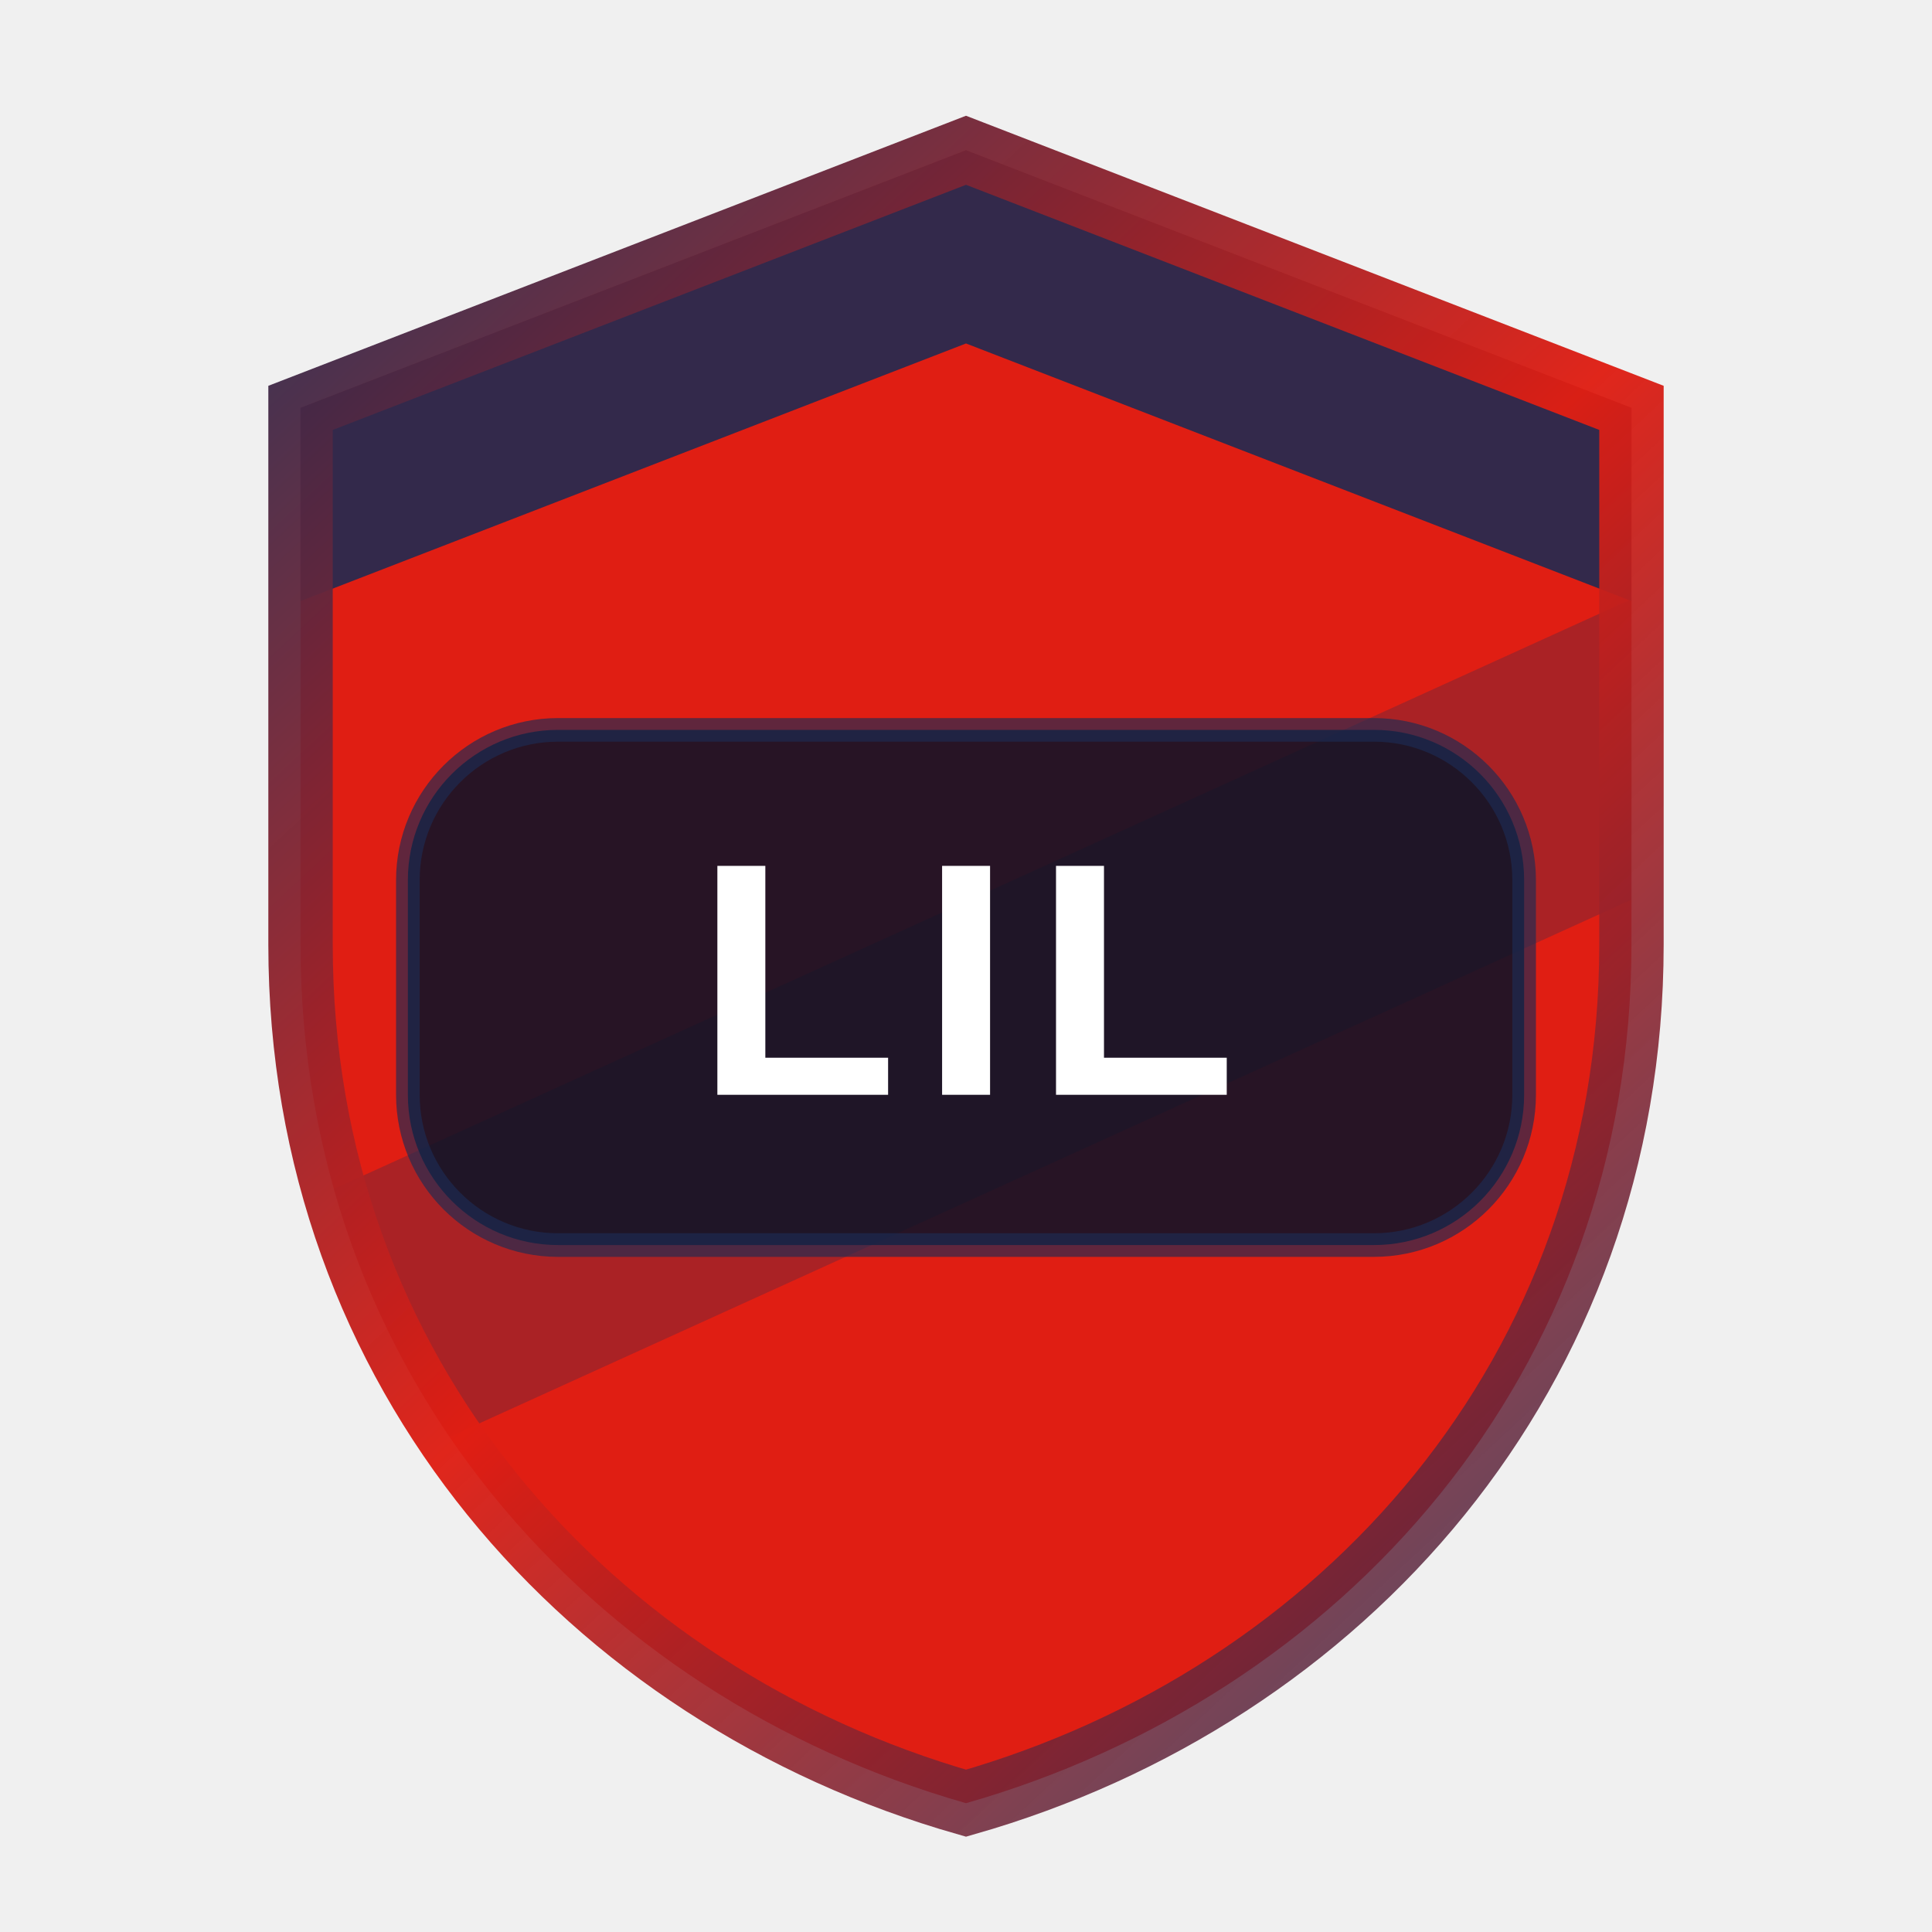
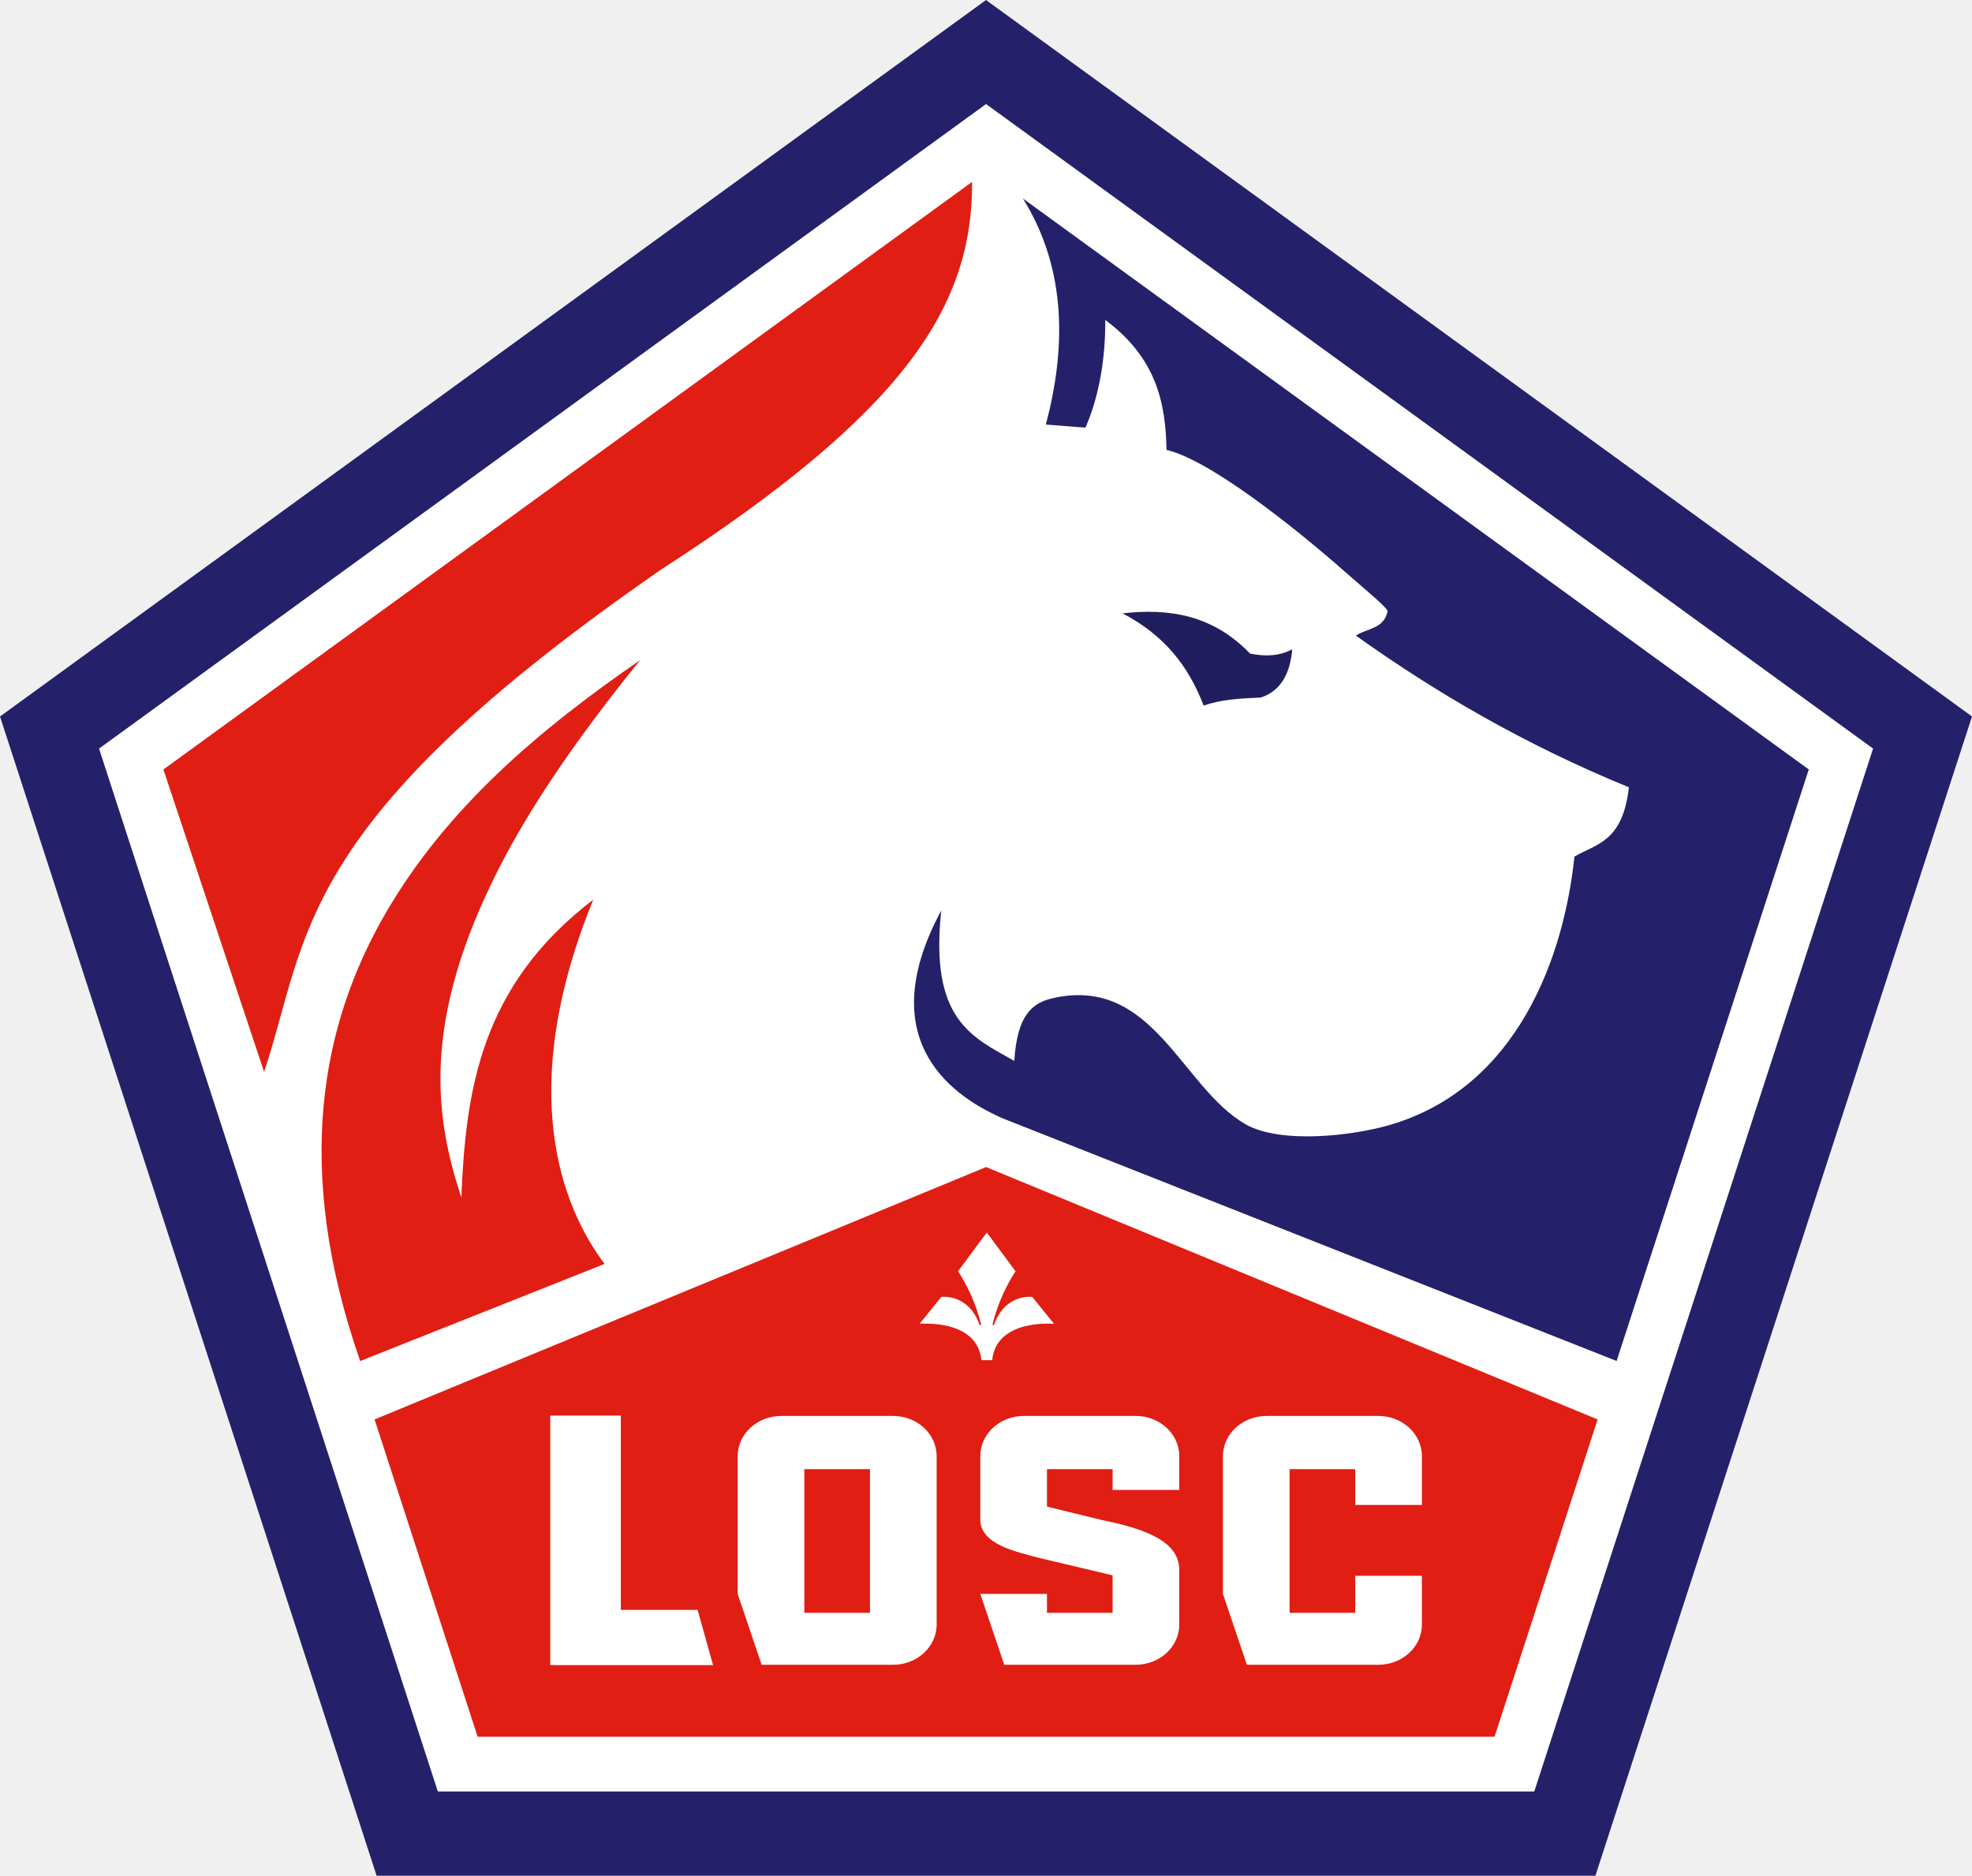
- <svg xmlns="http://www.w3.org/2000/svg" viewBox="0 0 180 180" fill="none">
-   <defs>
-     <linearGradient id="g_LIL" x1="20" y1="15" x2="160" y2="165" gradientUnits="userSpaceOnUse">
-       <stop offset="0%" stop-color="#1D2B53" stop-opacity="0.95" />
-       <stop offset="50%" stop-color="#E01E13" stop-opacity="0.96" />
-       <stop offset="100%" stop-color="#1D2B53" stop-opacity="0.80" />
-     </linearGradient>
-     <clipPath id="c_LIL">
-       <path d="M90 14L152 38V88C152 128 125 158 90 168C55 158 28 128 28 88V38Z" />
-     </clipPath>
-   </defs>
-   <g clip-path="url(#c_LIL)">
-     <rect x="24" y="10" width="132" height="162" fill="#E01E13" />
-     <path d="M24 114L156 54V82L24 142Z" fill="#1D2B53" fill-opacity="0.28" />
-     <path d="M90 14L152 38V56L90 32L28 56V38Z" fill="#1D2B53" fill-opacity="0.88" />
+ <svg xmlns="http://www.w3.org/2000/svg" viewBox="0 0 700 665.75" height="665.75" width="700" xml:space="preserve" version="1.1" id="svg2">
+   <defs id="defs6" />
+   <path style="opacity:1;fill:none;fill-opacity:1;fill-rule:nonzero;stroke:#ffff00;stroke-width:0.366;stroke-linecap:butt;stroke-linejoin:miter;stroke-miterlimit:4;stroke-dasharray:none;stroke-dashoffset:0;stroke-opacity:1" d="m 136.433,403.183 13.259,0 0,29.009 -13.259,0 z" id="path9267" />
+   <g id="g9322" transform="matrix(1.757659,0,0,1.757659,44.53973,-71.65676)">
+     <g id="g9318">
+       <path id="path4258" d="M 296.858,419.537 50.722,419.539 -25.34,185.45 173.787,40.773 372.917,185.447 Z" style="opacity:1;fill:#24216a;fill-opacity:1;fill-rule:nonzero;stroke:none;stroke-width:0.124;stroke-linecap:butt;stroke-linejoin:miter;stroke-miterlimit:4;stroke-dasharray:none;stroke-dashoffset:0;stroke-opacity:1" />
+       <path style="opacity:1;fill:#ffffff;fill-opacity:1;fill-rule:nonzero;stroke:none;stroke-width:0.124;stroke-linecap:butt;stroke-linejoin:miter;stroke-miterlimit:4;stroke-dasharray:none;stroke-dashoffset:0;stroke-opacity:1" d="M 284.516,402.523 63.086,402.525 -5.34,191.934 173.799,61.78 352.939,191.931 Z" id="path9224" />
+     </g>
+     <g id="g9303">
+       <g id="g9251">
+         <path id="path9174" d="m 170.98,77.5 c 0.121,25.129 -13.498,46.43 -62.818,78.292 -74.722,51.627 -71.048,74.313 -80.17,101.413 L 7.66,196.148 Z" style="fill:#e01e13;fill-opacity:1;fill-rule:evenodd;stroke:none;stroke-width:1px;stroke-linecap:butt;stroke-linejoin:miter;stroke-opacity:1" />
+         <path id="path9176" d="m 47.399,315.604 c -13.613,-39.053 -7.835,-68.224 5.303,-90.715 12.267,-21 30.706,-36.683 51.25,-50.829 -13.549,16.709 -22.541,30.332 -28.426,41.849 -15.923,31.164 -13.012,50.509 -7.696,66.679 0.885,-21.65 3.9,-42.796 26.642,-60.148 -15.747,38.606 -6.326,62.13 2.288,73.551 z" style="fill:#e01e13;fill-opacity:1;fill-rule:evenodd;stroke:none;stroke-width:1px;stroke-linecap:butt;stroke-linejoin:miter;stroke-opacity:1" />
+         <path id="path9228" d="m 173.809,276.434 -123.504,50.961 20.818,64.07 205.369,0 20.818,-64.07 z" style="opacity:1;fill:#e01e13;fill-opacity:1;fill-rule:nonzero;stroke:none;stroke-width:1;stroke-linecap:butt;stroke-linejoin:miter;stroke-miterlimit:4;stroke-dasharray:none;stroke-dashoffset:0;stroke-opacity:1" />
+         <path id="path9243" d="m 164.75,224.625 c -2.382,22.152 6.283,25.568 14.75,30.375 0.584,-9.314 3.636,-11.747 7.876,-12.691 20.169,-4.493 25.814,17.911 38.749,25.441 7.145,4.105 21.696,2.367 29.152,0.199 25.982,-7.555 35.25,-34.164 37.348,-54.199 4.421,-2.63 9.724,-2.878 11,-14 -21.31,-8.741 -39.136,-19.224 -55.125,-30.625 2.066,-1.462 5.655,-1.307 6.375,-4.875 0.205,-0.588 -3.874,-3.873 -8.399,-7.863 -10.245,-9.035 -27.518,-22.776 -36.226,-24.762 -0.195,-9.384 -1.965,-18.514 -12.375,-26.25 0.042,7.371 -1.088,15.057 -4,21.75 l -8,-0.625 c 3.983,-15.019 4.388,-31.188 -4.633,-45.647 L 339.954,196.146 301.145,315.592 177.217,266.621 C 165.237,261.425 151.32,249.556 164.75,224.625 Z" style="fill:#24216a;fill-opacity:1;fill-rule:evenodd;stroke:none;stroke-width:0.5;stroke-linecap:butt;stroke-linejoin:miter;stroke-miterlimit:4;stroke-dasharray:none;stroke-opacity:1" />
+         <path id="path9247" d="m 201.375,164.625 c 8.524,4.477 13.294,10.659 16.375,18.625 3.341,-1.196 7.173,-1.448 11.5,-1.625 4.397,-1.375 6.035,-5.422 6.375,-9.75 -2.479,1.354 -5.355,1.52 -8.5,0.875 -7.58,-7.858 -16.388,-9.185 -25.75,-8.125 z" style="fill:#201e5f;fill-opacity:1;fill-rule:evenodd;stroke:none;stroke-width:0.5;stroke-linecap:butt;stroke-linejoin:miter;stroke-miterlimit:4;stroke-dasharray:none;stroke-opacity:1" />
+       </g>
+       <g id="g9295">
+         <path d="m 175.038,315.43 c 0.833,-8.436 12.488,-7.34 12.488,-7.34 l -4.395,-5.441 c 0,0 -5.239,-0.709 -7.573,5.257 -0.035,0.09 -0.08,0.208 -0.13,0.347 -0.033,0.091 -0.106,0.151 -0.204,0.123 -0.073,-0.021 -0.125,-0.083 -0.101,-0.204 0.028,-0.141 0.051,-0.216 0.075,-0.315 1.458,-5.916 4.557,-10.377 4.557,-10.377 l -5.806,-7.837 -5.806,7.837 c 0,0 3.1,4.461 4.557,10.377 0.024,0.099 0.049,0.174 0.075,0.315 0.024,0.122 -0.027,0.184 -0.101,0.204 -0.097,0.028 -0.171,-0.032 -0.204,-0.123 -0.05,-0.139 -0.095,-0.257 -0.13,-0.347 -2.333,-5.966 -7.572,-5.257 -7.572,-5.257 l -4.396,5.441 c 0,0 11.655,-1.095 12.488,7.34 l 2.179,0 z" style="fill:#ffffff;fill-opacity:1;fill-rule:nonzero;stroke:none" id="path166" />
+         <g transform="translate(0.6672675,0)" style="fill:#ffffff;stroke:none" id="g9289">
+           <path style="opacity:1;fill:#ffffff;fill-opacity:1;fill-rule:nonzero;stroke:none;stroke-width:0.5;stroke-linecap:butt;stroke-linejoin:miter;stroke-miterlimit:4;stroke-dasharray:none;stroke-dashoffset:0;stroke-opacity:1" d="m 85.125,326.625 0,39.226 0,11.151 32.875,0 -3.125,-11.151 -15.5,0 0,-39.226 z" id="rect9258" />
+           <path style="opacity:1;fill:#ffffff;fill-opacity:1;fill-rule:nonzero;stroke:none;stroke-width:0.623;stroke-linecap:butt;stroke-linejoin:miter;stroke-miterlimit:4;stroke-dasharray:none;stroke-dashoffset:0;stroke-opacity:1" d="m 229.811,326.687 c -4.897,0 -8.84,3.628 -8.84,8.133 l 0,27.806 4.84,14.314 26.504,0 c 4.897,0 8.84,-3.628 8.84,-8.133 l 0,-9.841 -13.463,0 0,7.476 -13.258,0 0,-29.007 13.258,0 0,7.226 13.463,0 0,-9.841 c 0,-4.505 -3.943,-8.133 -8.84,-8.133 l -22.504,0 z" id="rect9273" />
+           <path id="path9282" d="m 131.811,326.687 c -4.897,0 -8.84,3.628 -8.84,8.133 l 0,27.807 4.84,14.314 26.504,0 c 4.897,0 8.84,-3.628 8.84,-8.133 l 0,-33.988 c 0,-4.505 -3.943,-8.133 -8.84,-8.133 z m 4.623,10.748 13.258,0 0,29.008 -13.258,0 z" style="opacity:1;fill:#ffffff;fill-opacity:1;fill-rule:nonzero;stroke:none;stroke-width:0.623;stroke-linecap:butt;stroke-linejoin:miter;stroke-miterlimit:4;stroke-dasharray:none;stroke-dashoffset:0;stroke-opacity:1" />
+           <path id="path9284" d="m 183.933,355.376 14.758,3.5 0,7.566 -13.258,0 0,-3.816 -13.462,0 4.839,14.314 26.504,0 c 4.897,0 8.84,-3.628 8.84,-8.133 l 0,-11.307 c -0.236,-3.964 -3.354,-7.365 -15.463,-9.75 l -11.258,-2.75 0,-7.566 13.258,0 0,4.191 13.463,0 0,-6.807 c 0,-4.505 -3.943,-8.133 -8.84,-8.133 l -22.504,0 c -4.897,0 -8.84,3.628 -8.84,8.133 l 2.3e-4,12.932 c 0.146,4.836 6.959,6.309 11.963,7.625 z" style="opacity:1;fill:#ffffff;fill-opacity:1;fill-rule:nonzero;stroke:none;stroke-width:0.623;stroke-linecap:butt;stroke-linejoin:miter;stroke-miterlimit:4;stroke-dasharray:none;stroke-dashoffset:0;stroke-opacity:1" />
+         </g>
+       </g>
+     </g>
  </g>
-   <path d="M90 14L152 38V88C152 128 125 158 90 168C55 158 28 128 28 88V38Z" stroke="url(#g_LIL)" stroke-width="6" />
-   <rect x="38" y="68" width="104" height="48" rx="14" fill="#0A1328" fill-opacity="0.86" stroke="#1D2B53" stroke-opacity="0.65" stroke-width="2.2" />
-   <text x="90" y="102" text-anchor="middle" fill="#FFFFFF" font-family="Arial, Helvetica, sans-serif" font-weight="900" font-size="31" letter-spacing="2">LIL</text>
</svg>
